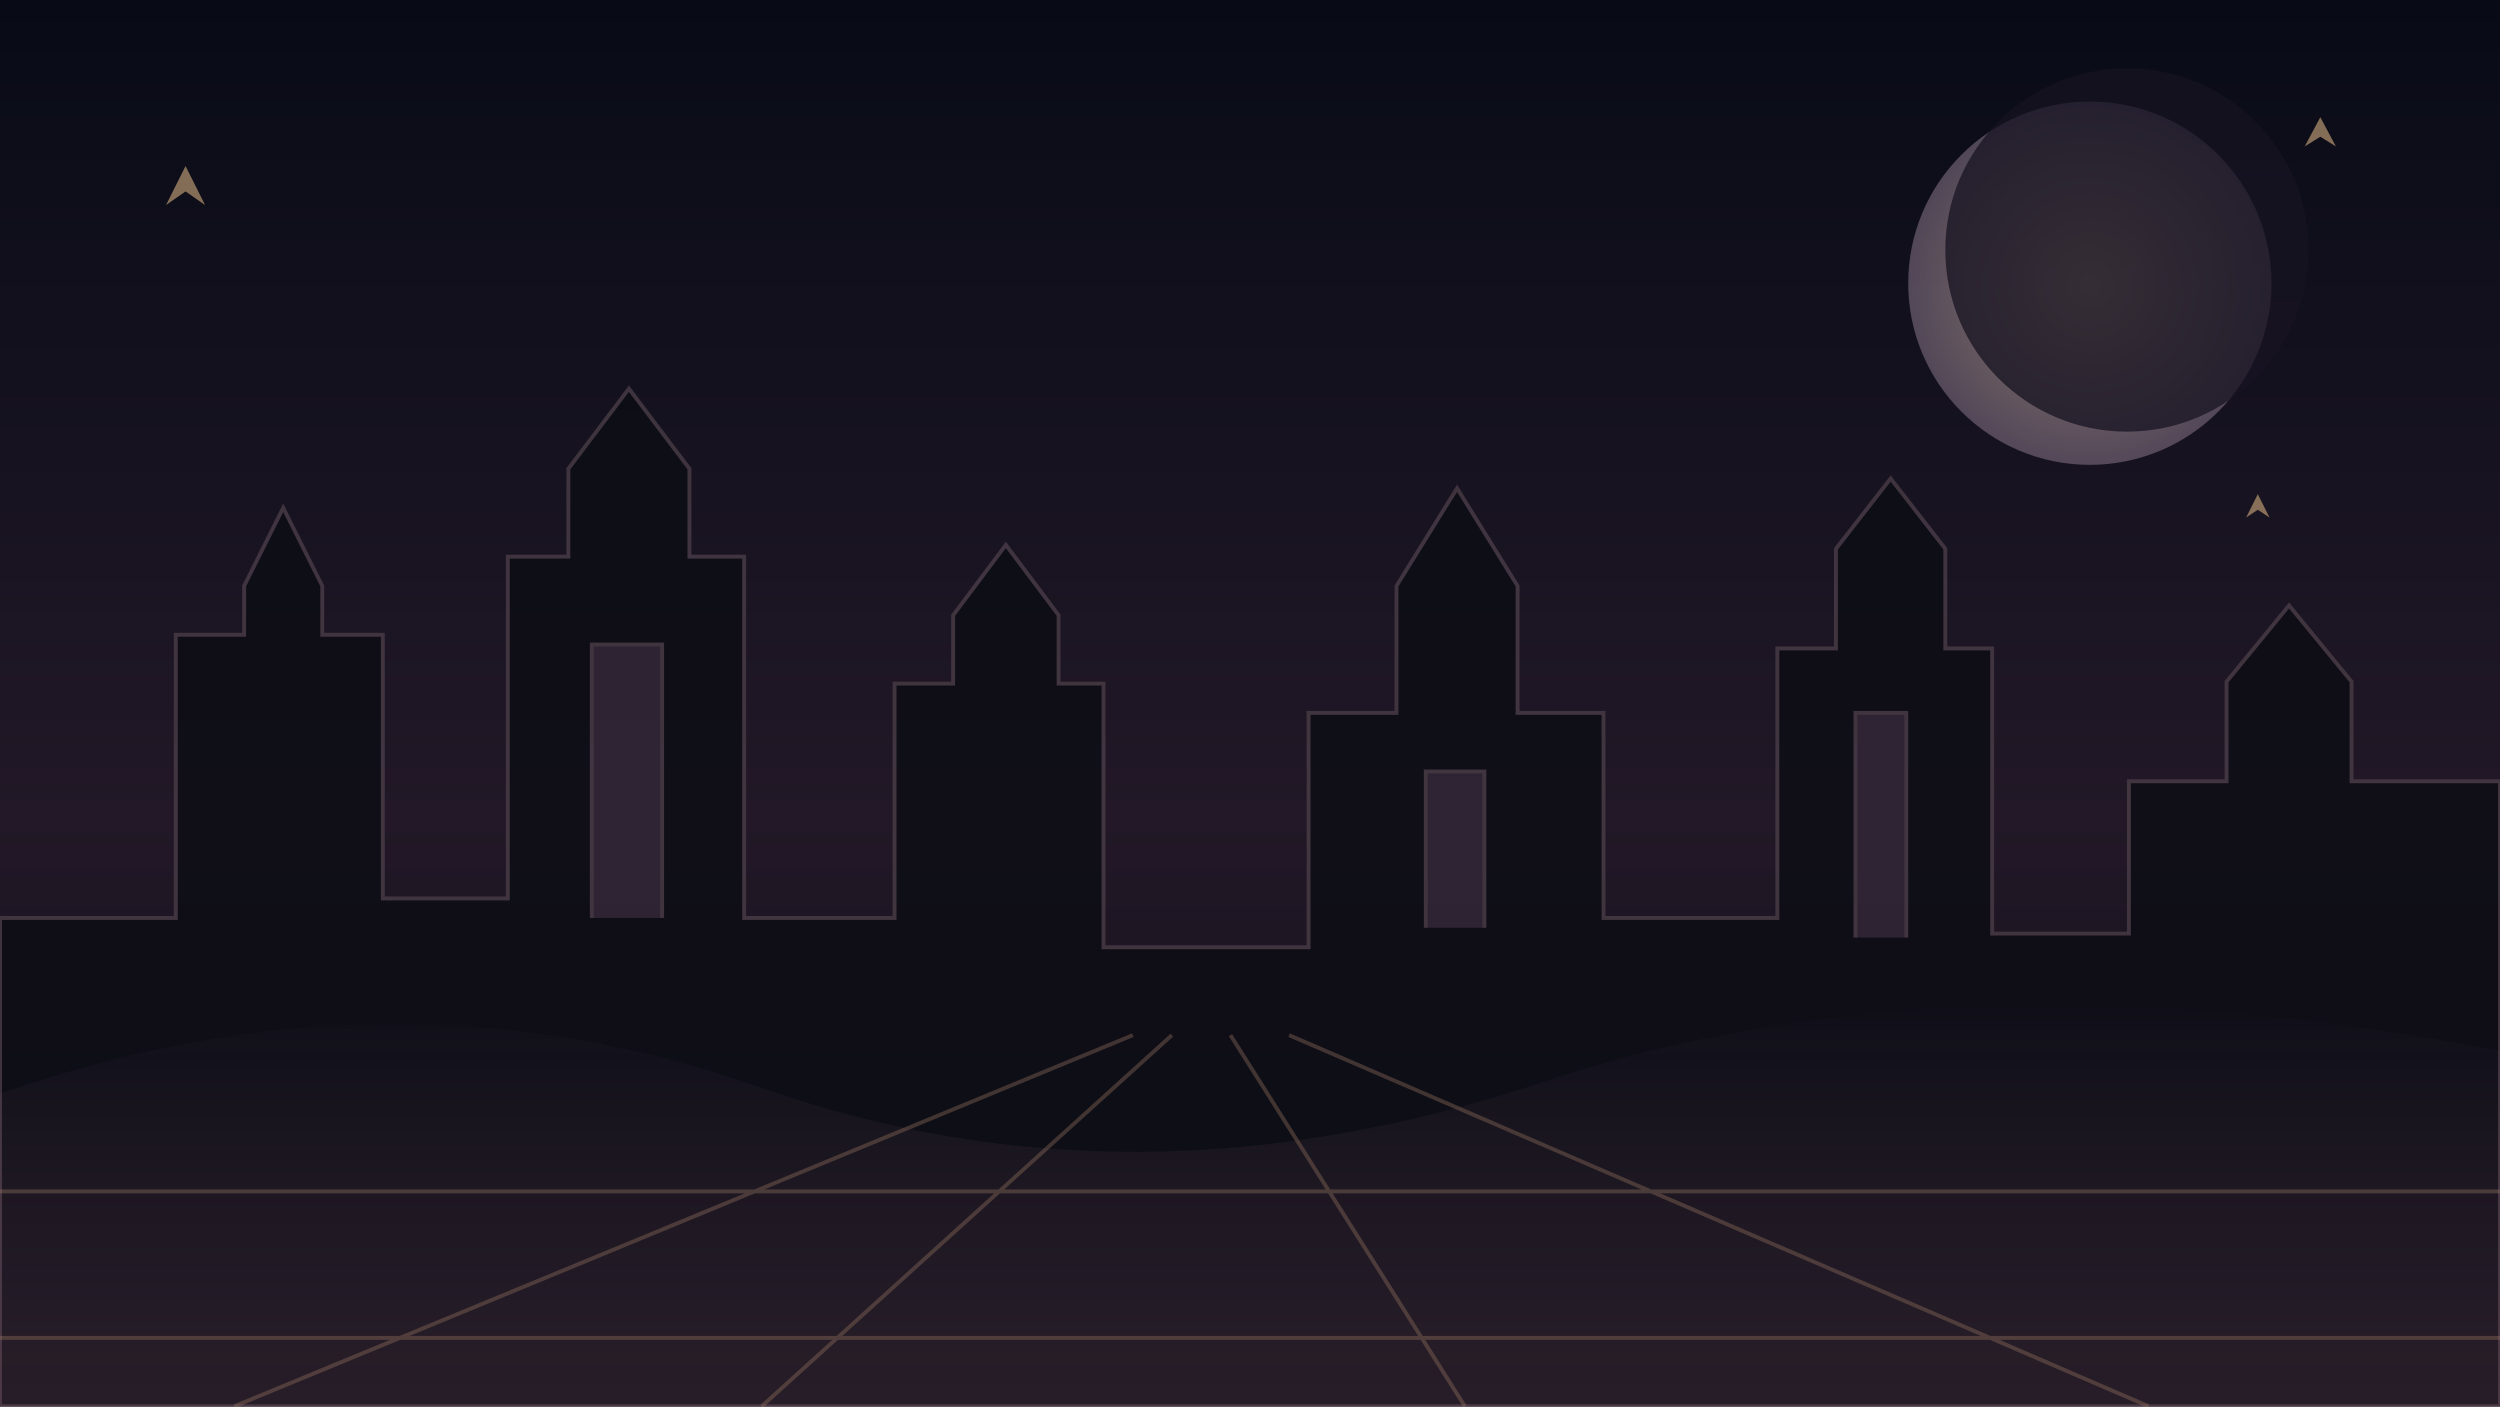
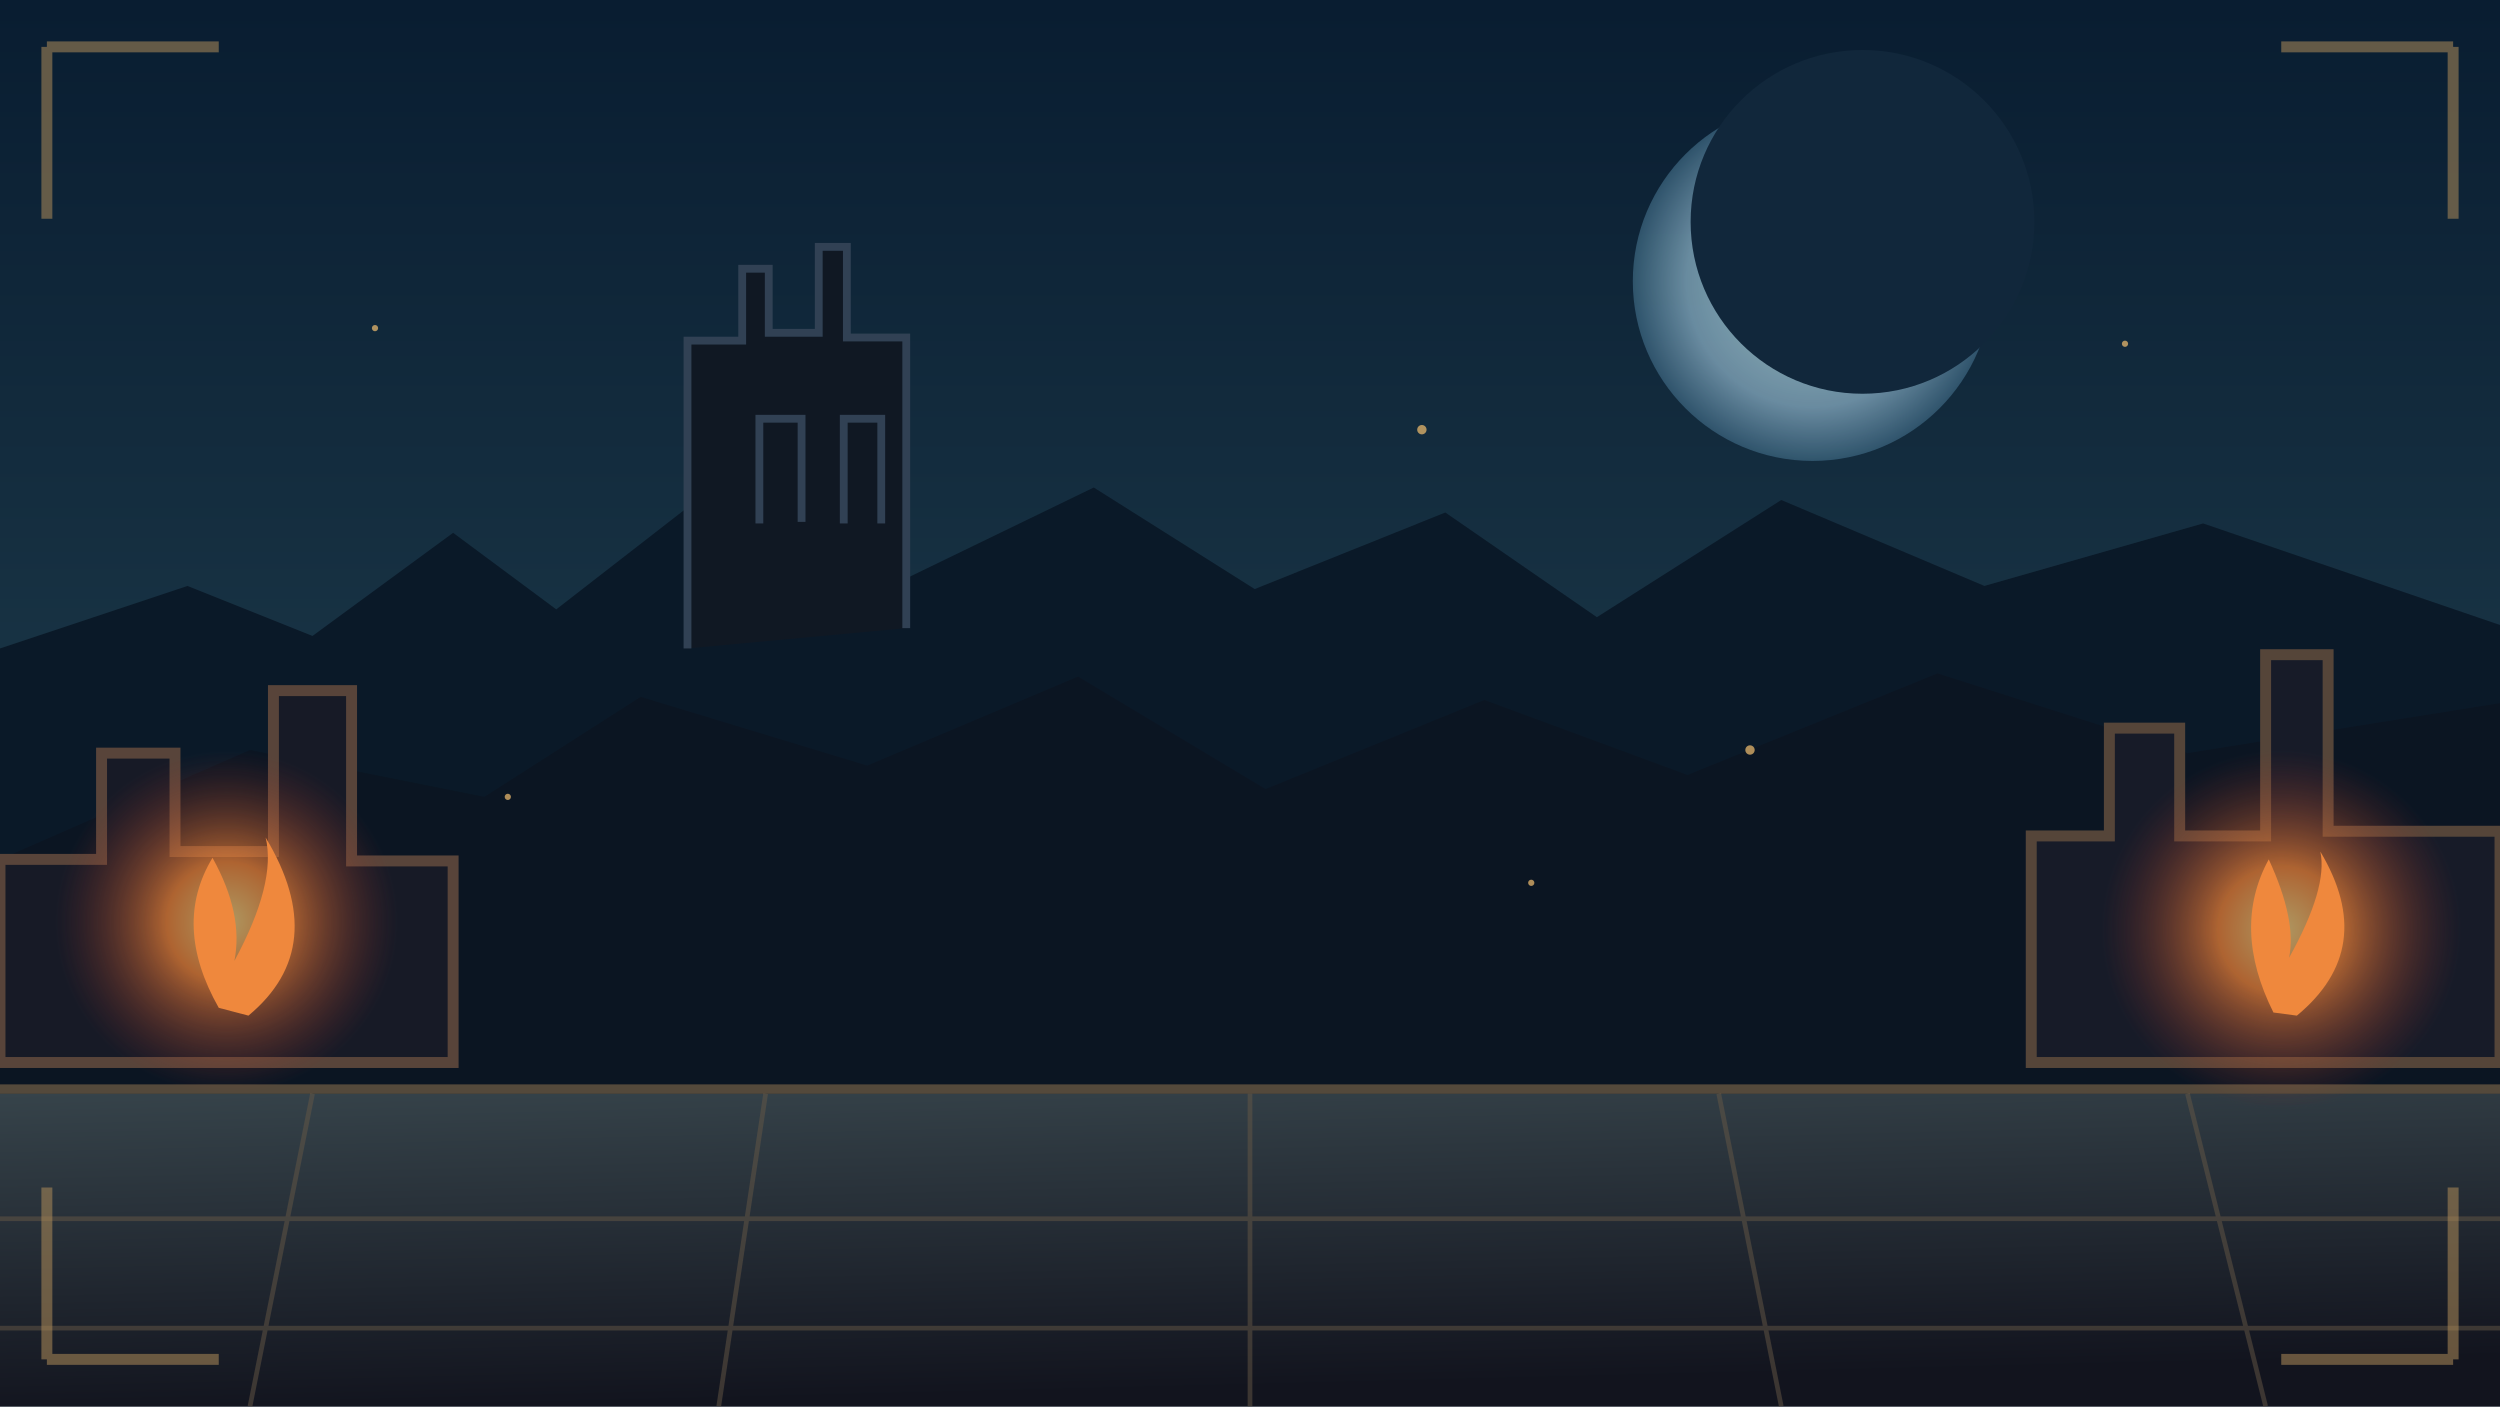
- <svg xmlns="http://www.w3.org/2000/svg" width="1280" height="720" viewBox="0 0 1280 720">
+ <svg xmlns="http://www.w3.org/2000/svg" width="1600" height="900" viewBox="0 0 1600 900">
  <defs>
    <linearGradient id="sky" x2="0" y2="1">
-       <stop stop-color="#080b16" />
-       <stop offset=".58" stop-color="#221827" />
-       <stop offset="1" stop-color="#120e19" />
+       <stop stop-color="#091d31" />
+       <stop offset=".48" stop-color="#183344" />
+       <stop offset="1" stop-color="#100d18" />
    </linearGradient>
    <radialGradient id="moon">
-       <stop stop-color="#d5b79c" />
-       <stop offset="1" stop-color="#746578" />
+       <stop stop-color="#b4d7d6" />
+       <stop offset=".7" stop-color="#789cb1" />
+       <stop offset="1" stop-color="#345b74" />
    </radialGradient>
-     <linearGradient id="fog" x2="0" y2="1">
-       <stop stop-color="#8d647c" stop-opacity="0" />
-       <stop offset="1" stop-color="#654354" stop-opacity=".3" />
+     <radialGradient id="fire">
+       <stop stop-color="#ffdd82" />
+       <stop offset=".35" stop-color="#ff8b37" />
+       <stop offset="1" stop-color="#8b2929" stop-opacity="0" />
+     </radialGradient>
+     <linearGradient id="ground" x2=".2" y2="1">
+       <stop stop-color="#36434a" />
+       <stop offset="1" stop-color="#12141e" />
    </linearGradient>
  </defs>
-   <rect width="1280" height="720" fill="url(#sky)" />
-   <circle cx="1070" cy="145" r="93" fill="url(#moon)" opacity=".65" />
-   <circle cx="1089" cy="128" r="93" fill="#171321" opacity=".75" />
-   <g fill="#0b0c14" stroke="#493c46" stroke-width="2" opacity=".8">
-     <path d="M0 470 L90 470 90 325 125 325 125 300 145 260 165 300 165 325 196 325 196 460 260 460 260 285 291 285 291 240 322 199 353 240 353 285 381 285 381 470 458 470 458 350 488 350 488 315 515 279 542 315 542 350 565 350 565 485 670 485 670 365 715 365 715 300 746 250 777 300 777 365 821 365 821 470 910 470 910 332 940 332 940 281 968 245 996 281 996 332 1020 332 1020 478 1090 478 1090 400 1140 400 1140 349 1172 310 1204 349 1204 400 1280 400 1280 720 0 720Z" />
-     <path d="M303 470 L303 330 339 330 339 470 M730 475 L730 395 760 395 760 475 M950 480 L950 365 976 365 976 480" fill="#322737" />
+   <rect width="1600" height="900" fill="url(#sky)" />
+   <circle cx="1160" cy="180" r="115" fill="url(#moon)" opacity=".85" />
+   <circle cx="1192" cy="142" r="110" fill="#11273b" />
+   <path d="M0 415 L120 375 200 407 290 341 356 390 450 317 570 375 700 312 803 377 925 328 1022 395 1140 320 1270 375 1410 335 1600 400 1600 900 0 900Z" fill="#0a1928" />
+   <path d="M0 550 L160 480 310 510 410 446 555 490 690 433 810 505 950 448 1080 496 1240 431 1400 482 1600 450 1600 900 0 900Z" fill="#0b1522" />
+   <path d="M440 415 L440 218 475 218 475 172 492 172 492 213 524 213 524 158 542 158 542 216 580 216 580 402 M486 335 L486 268 513 268 513 334 M540 335 L540 268 564 268 564 335" fill="#101823" stroke="#314154" stroke-width="5" />
+   <path d="M0 680 L0 550 65 550 65 482 112 482 112 545 175 545 175 442 225 442 225 551 290 551 290 680Z" fill="#171a26" stroke="#58443a" stroke-width="7" />
+   <path d="M1300 680 L1300 535 1350 535 1350 466 1395 466 1395 535 1450 535 1450 419 1490 419 1490 532 1600 532 1600 680Z" fill="#171b28" stroke="#554539" stroke-width="7" />
+   <path d="M0 900 L0 700 1600 700 1600 900Z" fill="url(#ground)" />
+   <path d="M0 780 L1600 780 M0 850 L1600 850 M200 700 L160 900 M490 700 L460 900 M800 700 L800 900 M1100 700 L1140 900 M1400 700 L1450 900" stroke="#665745" stroke-width="3" opacity=".5" />
+   <circle cx="145" cy="590" r="110" fill="url(#fire)" opacity=".65" />
+   <circle cx="1460" cy="595" r="115" fill="url(#fire)" opacity=".65" />
+   <path d="M140 645 Q110 592 136 549 Q156 585 150 615 Q177 565 170 536 Q212 606 159 650Z M1455 648 Q1428 594 1452 550 Q1470 589 1465 613 Q1490 568 1485 545 Q1522 607 1470 650Z" fill="#ef883d" />
+   <path d="M0 697 L1600 697" stroke="#ad8859" stroke-width="6" opacity=".45" />
+   <g fill="#e5b66b" opacity=".75">
+     <circle cx="240" cy="210" r="2" />
+     <circle cx="910" cy="275" r="3" />
+     <circle cx="1360" cy="220" r="2" />
+     <circle cx="1120" cy="480" r="3" />
+     <circle cx="325" cy="510" r="2" />
+     <circle cx="980" cy="565" r="2" />
  </g>
-   <path d="M0 560 Q200 490 390 557 T790 554 T1280 538 L1280 720 0 720Z" fill="url(#fog)" />
-   <g stroke="#a27d65" stroke-opacity=".35" stroke-width="2">
-     <path d="M0 610 H1280 M0 685 H1280 M120 720 L580 530 M390 720 L600 530 M750 720 L630 530 M1100 720 L660 530" />
-   </g>
-   <g fill="#c3a076" opacity=".65">
-     <path d="M85 105 l10 -20 10 20 -10 -7Z M1180 75 l8 -15 8 15 -8 -5Z M1150 265 l6 -12 6 12 -6 -4Z" />
-   </g>
+   <path d="M30 30 L140 30 M30 30 L30 140 M1570 30 L1460 30 M1570 30 L1570 140 M30 870 L140 870 M30 870 L30 760 M1570 870 L1460 870 M1570 870 L1570 760" fill="none" stroke="#ad8b58" stroke-width="7" opacity=".55" />
</svg>
